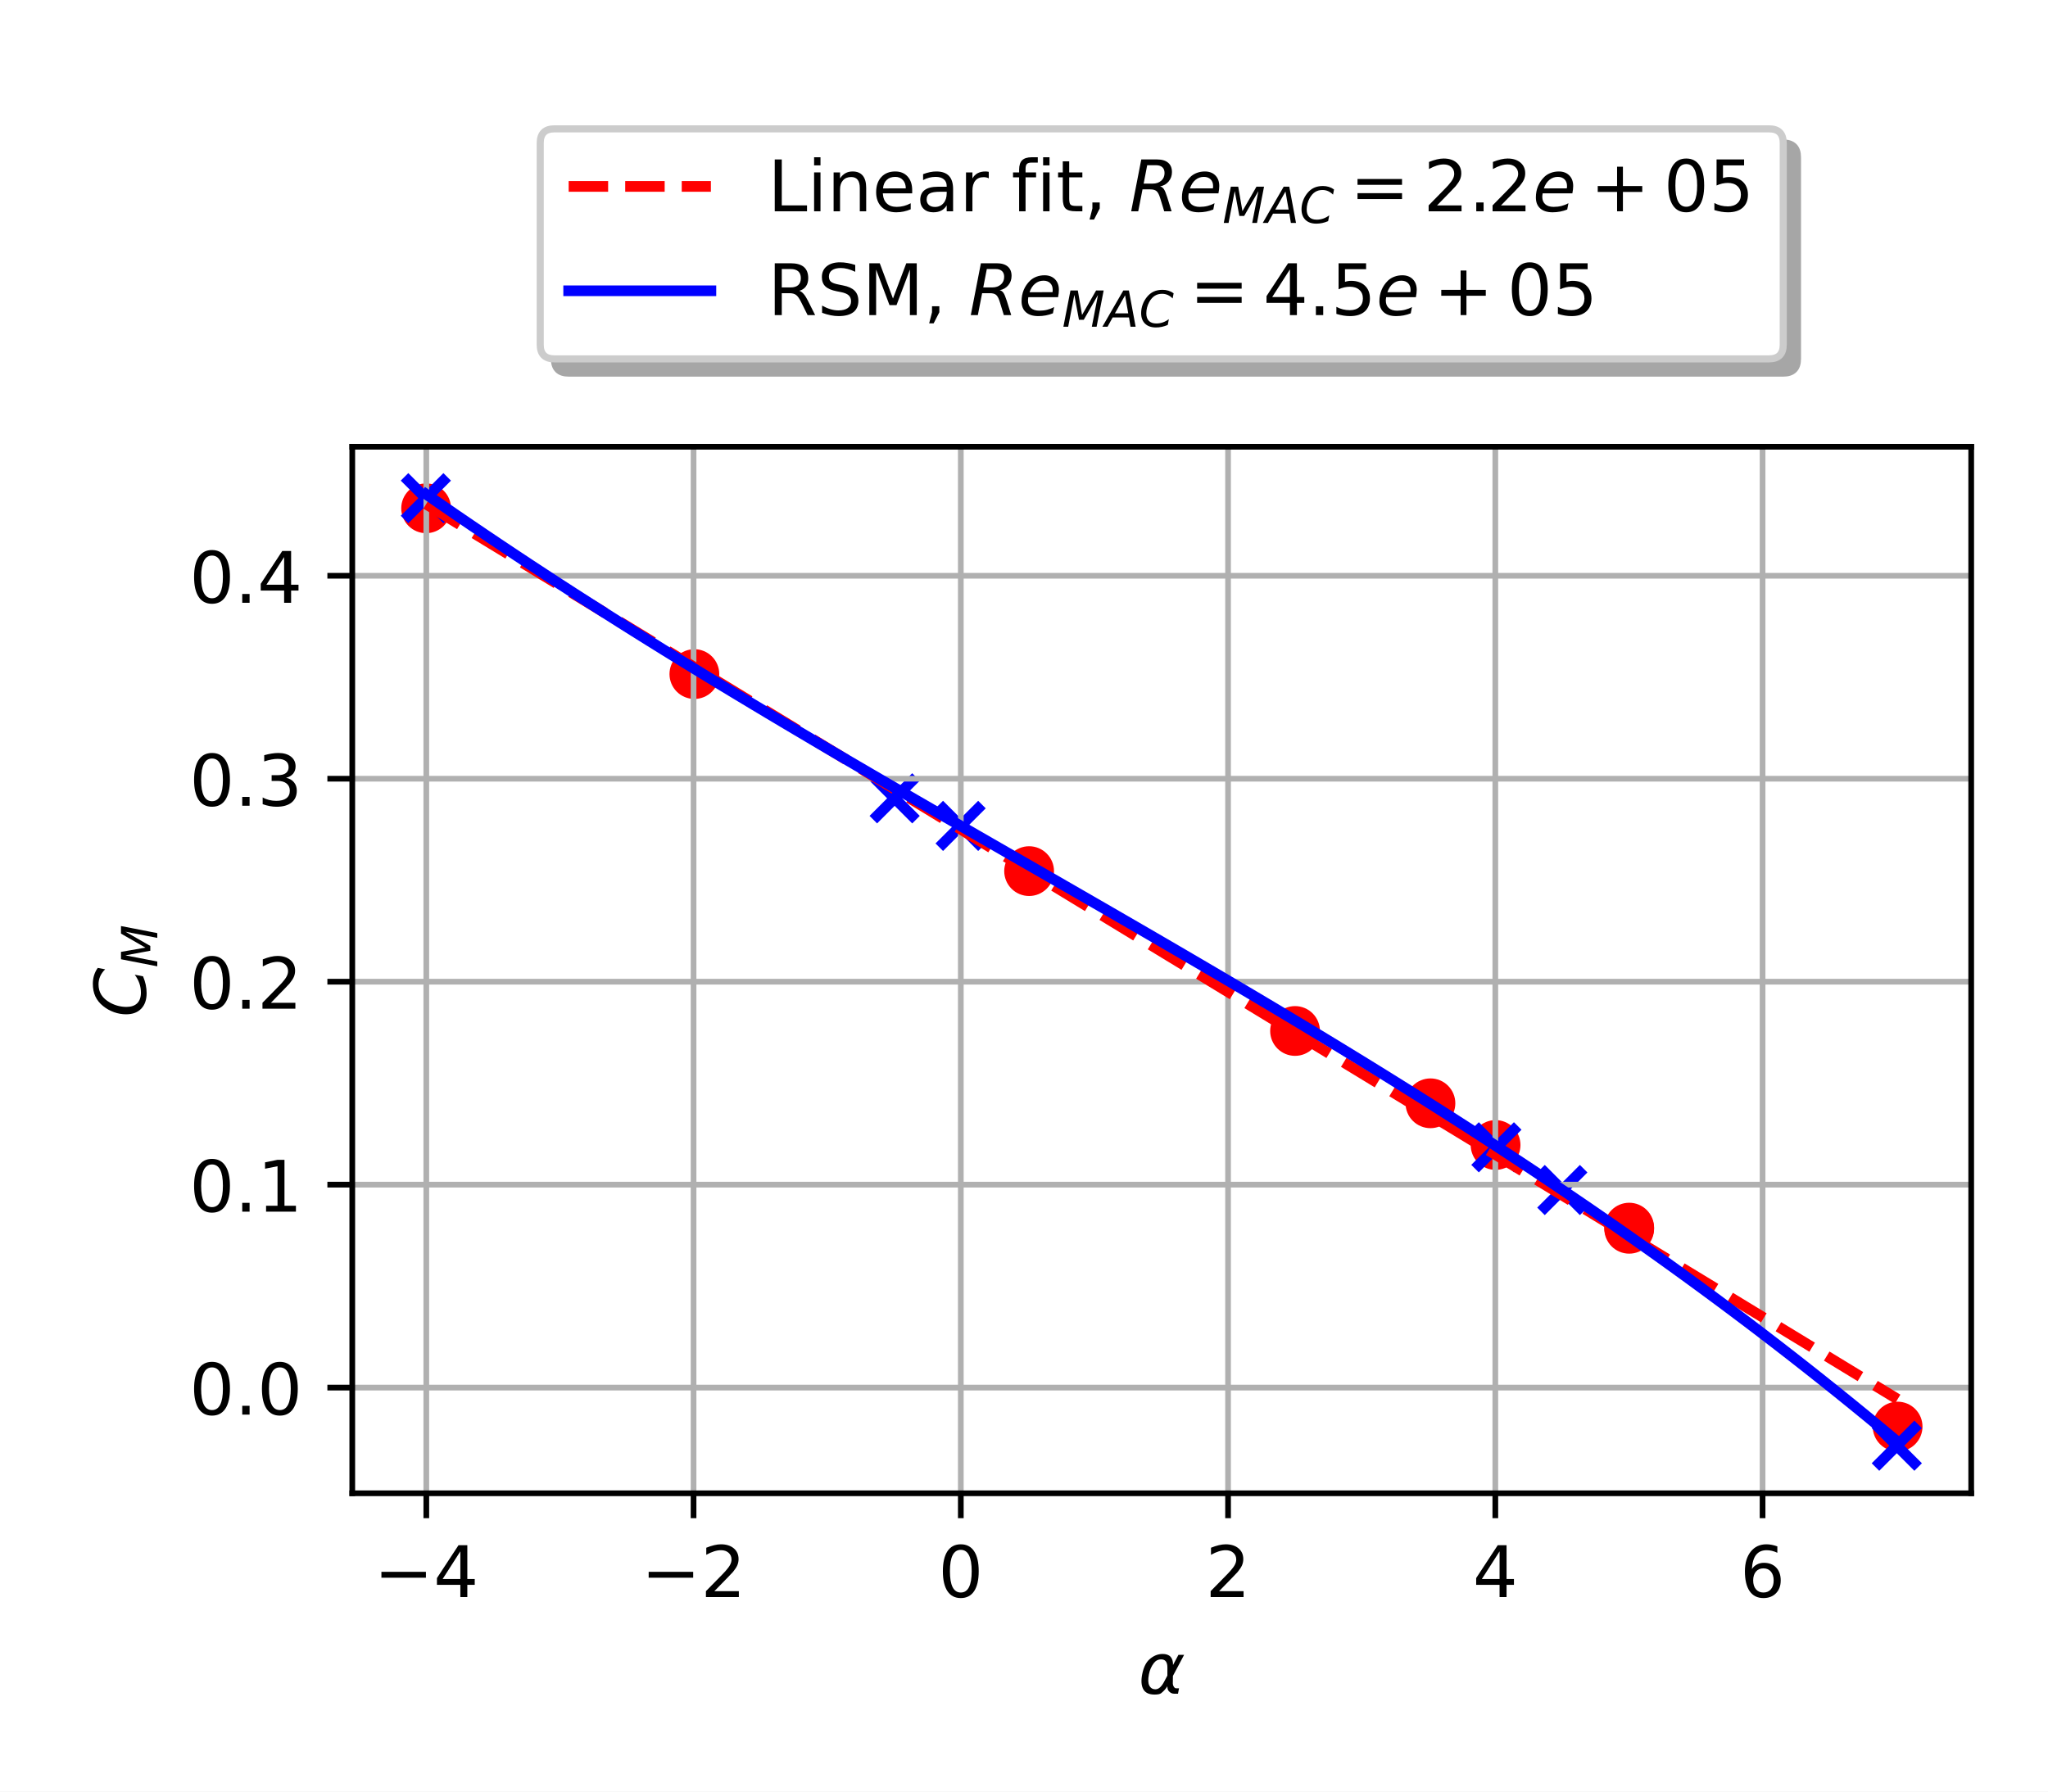
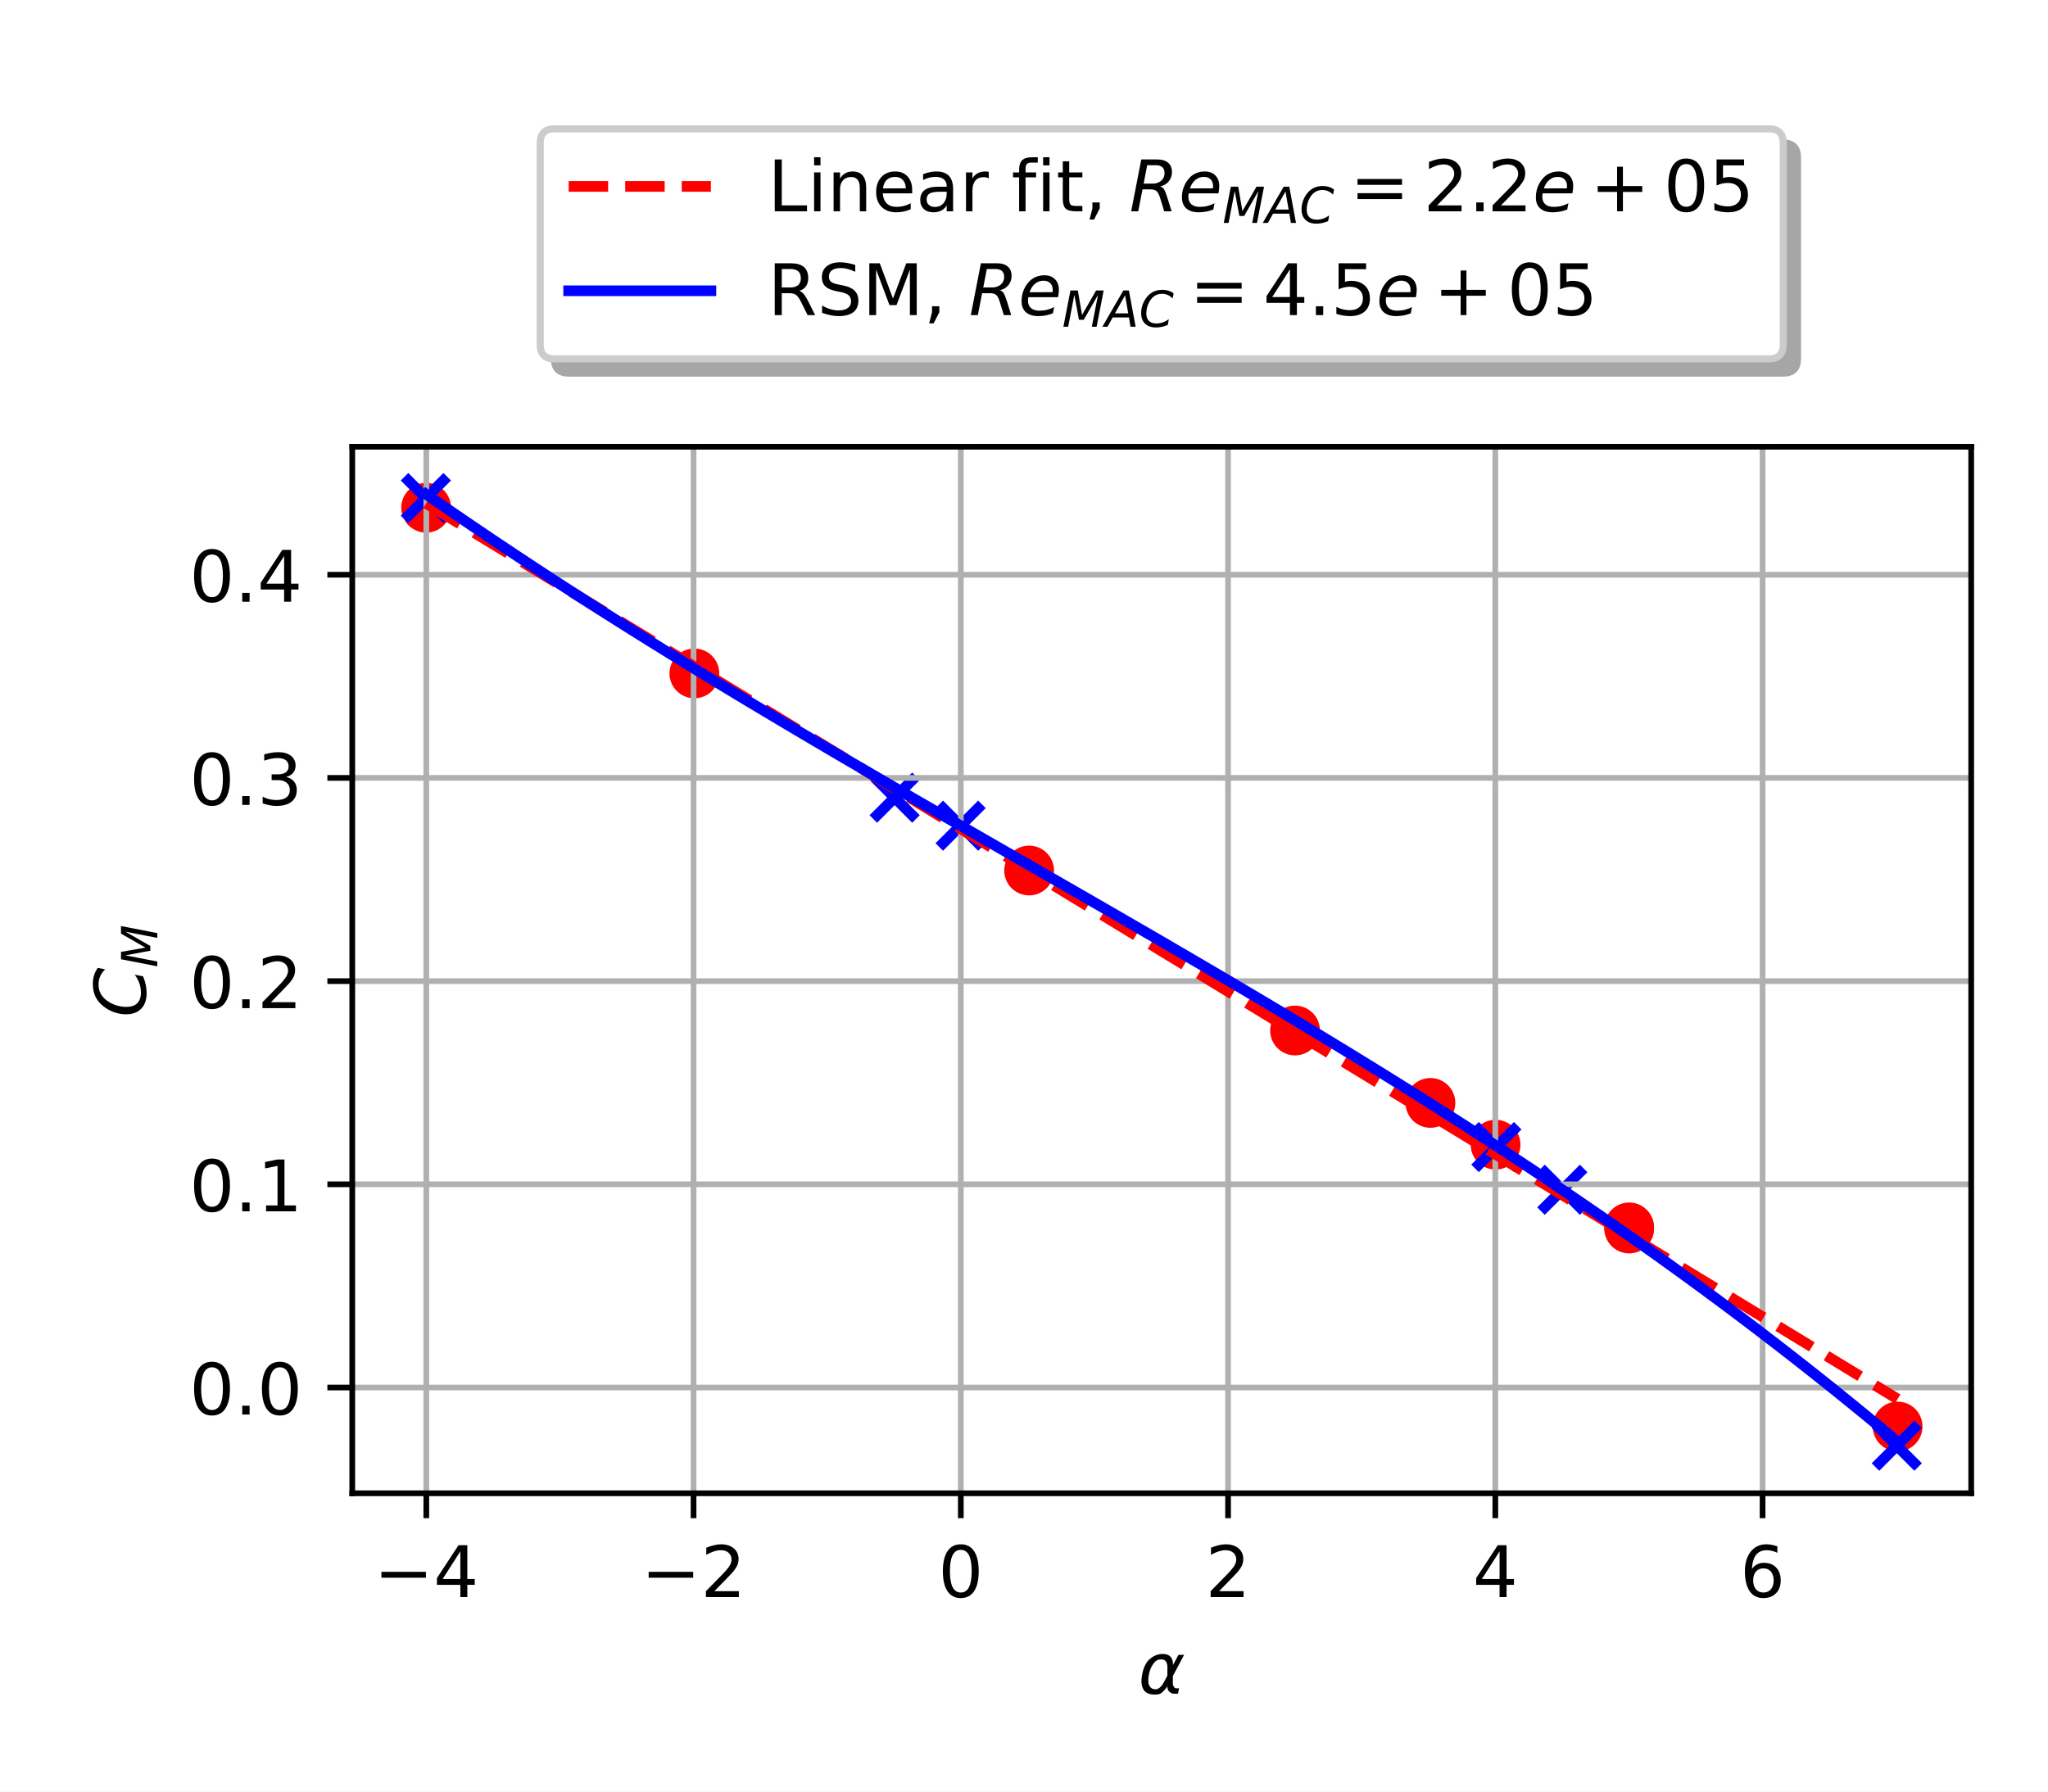
<svg xmlns="http://www.w3.org/2000/svg" xmlns:xlink="http://www.w3.org/1999/xlink" width="288pt" height="252pt" viewBox="0 0 288 252" version="1.1">
  <defs>
    <style type="text/css">*{stroke-linejoin: round; stroke-linecap: butt}</style>
  </defs>
  <g id="figure_1">
    <g id="patch_1">
      <path d="M 0 252  L 288 252  L 288 0  L 0 0  z " style="fill: #ffffff" />
    </g>
    <g id="axes_1">
      <g id="patch_2">
        <path d="M 49.538 210.04  L 277.2 210.04  L 277.2 62.838  L 49.538 62.838  z " style="fill: #ffffff" />
      </g>
      <g id="PathCollection_1">
        <defs>
-           <path id="m295768edda" d="M 0 3  C 0.796 3 1.559 2.684 2.121 2.121  C 2.684 1.559 3 0.796 3 0  C 3 -0.796 2.684 -1.559 2.121 -2.121  C 1.559 -2.684 0.796 -3 0 -3  C -0.796 -3 -1.559 -2.684 -2.121 -2.121  C -2.684 -1.559 -3 -0.796 -3 0  C -3 0.796 -2.684 1.559 -2.121 2.121  C -1.559 2.684 -0.796 3 0 3  z " style="stroke: #ff0000" />
+           <path id="mb49f72d69c" d="M 0 3  C 0.796 3 1.559 2.684 2.121 2.121  C 2.684 1.559 3 0.796 3 0  C 3 -0.796 2.684 -1.559 2.121 -2.121  C 1.559 -2.684 0.796 -3 0 -3  C -0.796 -3 -1.559 -2.684 -2.121 -2.121  C -2.684 -1.559 -3 -0.796 -3 0  C -3 0.796 -2.684 1.559 -2.121 2.121  C -1.559 2.684 -0.796 3 0 3  z " style="stroke: #ff0000" />
        </defs>
-         <g clip-path="url(#pb75f17c39f)">
-           <use xlink:href="#m295768edda" x="59.924" y="71.497" style="fill: #ff0000; stroke: #ff0000" />
-           <use xlink:href="#m295768edda" x="210.315" y="161.051" style="fill: #ff0000; stroke: #ff0000" />
-           <use xlink:href="#m295768edda" x="266.852" y="200.657" style="fill: #ff0000; stroke: #ff0000" />
-           <use xlink:href="#m295768edda" x="97.647" y="94.814" style="fill: #ff0000; stroke: #ff0000" />
-           <use xlink:href="#m295768edda" x="182.118" y="145.014" style="fill: #ff0000; stroke: #ff0000" />
-           <use xlink:href="#m295768edda" x="144.719" y="122.529" style="fill: #ff0000; stroke: #ff0000" />
-           <use xlink:href="#m295768edda" x="229.106" y="172.836" style="fill: #ff0000; stroke: #ff0000" />
-           <use xlink:href="#m295768edda" x="229.106" y="172.675" style="fill: #ff0000; stroke: #ff0000" />
-           <use xlink:href="#m295768edda" x="201.155" y="155.186" style="fill: #ff0000; stroke: #ff0000" />
+         <g clip-path="url(#pab47862c0a)">
+           <use xlink:href="#mb49f72d69c" x="59.924" y="71.418" style="fill: #ff0000; stroke: #ff0000" />
+           <use xlink:href="#mb49f72d69c" x="210.315" y="161.004" style="fill: #ff0000; stroke: #ff0000" />
+           <use xlink:href="#mb49f72d69c" x="266.852" y="200.649" style="fill: #ff0000; stroke: #ff0000" />
+           <use xlink:href="#mb49f72d69c" x="97.647" y="94.718" style="fill: #ff0000; stroke: #ff0000" />
+           <use xlink:href="#mb49f72d69c" x="182.118" y="144.948" style="fill: #ff0000; stroke: #ff0000" />
+           <use xlink:href="#mb49f72d69c" x="144.719" y="122.443" style="fill: #ff0000; stroke: #ff0000" />
+           <use xlink:href="#mb49f72d69c" x="229.106" y="172.801" style="fill: #ff0000; stroke: #ff0000" />
+           <use xlink:href="#mb49f72d69c" x="229.106" y="172.64" style="fill: #ff0000; stroke: #ff0000" />
+           <use xlink:href="#mb49f72d69c" x="201.155" y="155.131" style="fill: #ff0000; stroke: #ff0000" />
        </g>
      </g>
      <g id="PathCollection_2">
        <defs>
-           <path id="m16c9d9e2cb" d="M -3 3  L 3 -3  M -3 -3  L 3 3  " style="stroke: #0000ff; stroke-width: 1.5" />
+           <path id="m81553757bf" d="M -3 3  L 3 -3  M -3 -3  L 3 3  " style="stroke: #0000ff; stroke-width: 1.5" />
        </defs>
-         <g clip-path="url(#pb75f17c39f)">
-           <use xlink:href="#m16c9d9e2cb" x="266.739" y="203.349" style="fill: #0000ff; stroke: #0000ff; stroke-width: 1.5" />
-           <use xlink:href="#m16c9d9e2cb" x="135.086" y="116.167" style="fill: #0000ff; stroke: #0000ff; stroke-width: 1.5" />
-           <use xlink:href="#m16c9d9e2cb" x="210.428" y="161.376" style="fill: #0000ff; stroke: #0000ff; stroke-width: 1.5" />
-           <use xlink:href="#m16c9d9e2cb" x="125.811" y="112.291" style="fill: #0000ff; stroke: #0000ff; stroke-width: 1.5" />
-           <use xlink:href="#m16c9d9e2cb" x="219.701" y="167.386" style="fill: #0000ff; stroke: #0000ff; stroke-width: 1.5" />
-           <use xlink:href="#m16c9d9e2cb" x="59.886" y="70.074" style="fill: #0000ff; stroke: #0000ff; stroke-width: 1.5" />
+         <g clip-path="url(#pab47862c0a)">
+           <use xlink:href="#m81553757bf" x="266.739" y="203.349" style="fill: #0000ff; stroke: #0000ff; stroke-width: 1.5" />
+           <use xlink:href="#m81553757bf" x="135.086" y="116.137" style="fill: #0000ff; stroke: #0000ff; stroke-width: 1.5" />
+           <use xlink:href="#m81553757bf" x="210.428" y="161.341" style="fill: #0000ff; stroke: #0000ff; stroke-width: 1.5" />
+           <use xlink:href="#m81553757bf" x="125.811" y="112.197" style="fill: #0000ff; stroke: #0000ff; stroke-width: 1.5" />
+           <use xlink:href="#m81553757bf" x="219.701" y="167.352" style="fill: #0000ff; stroke: #0000ff; stroke-width: 1.5" />
+           <use xlink:href="#m81553757bf" x="59.886" y="70.06" style="fill: #0000ff; stroke: #0000ff; stroke-width: 1.5" />
        </g>
      </g>
      <g id="matplotlib.axis_1">
        <g id="xtick_1">
          <g id="line2d_1">
-             <path d="M 59.949 210.04  L 59.949 62.838  " clip-path="url(#pb75f17c39f)" style="fill: none; stroke: #b0b0b0; stroke-width: 0.8; stroke-linecap: square" />
+             <path d="M 59.949 210.04  L 59.949 62.838  " clip-path="url(#pab47862c0a)" style="fill: none; stroke: #b0b0b0; stroke-width: 0.8; stroke-linecap: square" />
          </g>
          <g id="line2d_2">
            <defs>
-               <path id="m51a1913f10" d="M 0 0  L 0 3.5  " style="stroke: #000000; stroke-width: 0.8" />
-             </defs>
-             <g>
-               <use xlink:href="#m51a1913f10" x="59.949" y="210.04" style="stroke: #000000; stroke-width: 0.8" />
+               <path id="m989e47836b" d="M 0 0  L 0 3.5  " style="stroke: #000000; stroke-width: 0.8" />
+             </defs>
+             <g>
+               <use xlink:href="#m989e47836b" x="59.949" y="210.04" style="stroke: #000000; stroke-width: 0.8" />
            </g>
          </g>
          <g id="text_1">
            <g transform="translate(52.57741 224.6384) scale(0.1 -0.1)">
              <defs>
                <path id="DejaVuSans-2212" d="M 678 2272  L 4684 2272  L 4684 1741  L 678 1741  L 678 2272  z " transform="scale(0.015625)" />
                <path id="DejaVuSans-34" d="M 2419 4116  L 825 1625  L 2419 1625  L 2419 4116  z M 2253 4666  L 3047 4666  L 3047 1625  L 3713 1625  L 3713 1100  L 3047 1100  L 3047 0  L 2419 0  L 2419 1100  L 313 1100  L 313 1709  L 2253 4666  z " transform="scale(0.015625)" />
              </defs>
              <use xlink:href="#DejaVuSans-2212" />
              <use xlink:href="#DejaVuSans-34" x="83.789" />
            </g>
          </g>
        </g>
        <g id="xtick_2">
          <g id="line2d_3">
-             <path d="M 97.531 210.04  L 97.531 62.838  " clip-path="url(#pb75f17c39f)" style="fill: none; stroke: #b0b0b0; stroke-width: 0.8; stroke-linecap: square" />
+             <path d="M 97.531 210.04  L 97.531 62.838  " clip-path="url(#pab47862c0a)" style="fill: none; stroke: #b0b0b0; stroke-width: 0.8; stroke-linecap: square" />
          </g>
          <g id="line2d_4">
            <g>
-               <use xlink:href="#m51a1913f10" x="97.531" y="210.04" style="stroke: #000000; stroke-width: 0.8" />
+               <use xlink:href="#m989e47836b" x="97.531" y="210.04" style="stroke: #000000; stroke-width: 0.8" />
            </g>
          </g>
          <g id="text_2">
            <g transform="translate(90.16002 224.6384) scale(0.1 -0.1)">
              <defs>
                <path id="DejaVuSans-32" d="M 1228 531  L 3431 531  L 3431 0  L 469 0  L 469 531  Q 828 903 1448 1529  Q 2069 2156 2228 2338  Q 2531 2678 2651 2914  Q 2772 3150 2772 3378  Q 2772 3750 2511 3984  Q 2250 4219 1831 4219  Q 1534 4219 1204 4116  Q 875 4013 500 3803  L 500 4441  Q 881 4594 1212 4672  Q 1544 4750 1819 4750  Q 2544 4750 2975 4387  Q 3406 4025 3406 3419  Q 3406 3131 3298 2873  Q 3191 2616 2906 2266  Q 2828 2175 2409 1742  Q 1991 1309 1228 531  z " transform="scale(0.015625)" />
              </defs>
              <use xlink:href="#DejaVuSans-2212" />
              <use xlink:href="#DejaVuSans-32" x="83.789" />
            </g>
          </g>
        </g>
        <g id="xtick_3">
          <g id="line2d_5">
-             <path d="M 135.114 210.04  L 135.114 62.838  " clip-path="url(#pb75f17c39f)" style="fill: none; stroke: #b0b0b0; stroke-width: 0.8; stroke-linecap: square" />
+             <path d="M 135.114 210.04  L 135.114 62.838  " clip-path="url(#pab47862c0a)" style="fill: none; stroke: #b0b0b0; stroke-width: 0.8; stroke-linecap: square" />
          </g>
          <g id="line2d_6">
            <g>
-               <use xlink:href="#m51a1913f10" x="135.114" y="210.04" style="stroke: #000000; stroke-width: 0.8" />
+               <use xlink:href="#m989e47836b" x="135.114" y="210.04" style="stroke: #000000; stroke-width: 0.8" />
            </g>
          </g>
          <g id="text_3">
            <g transform="translate(131.9325 224.6384) scale(0.1 -0.1)">
              <defs>
                <path id="DejaVuSans-30" d="M 2034 4250  Q 1547 4250 1301 3770  Q 1056 3291 1056 2328  Q 1056 1369 1301 889  Q 1547 409 2034 409  Q 2525 409 2770 889  Q 3016 1369 3016 2328  Q 3016 3291 2770 3770  Q 2525 4250 2034 4250  z M 2034 4750  Q 2819 4750 3233 4129  Q 3647 3509 3647 2328  Q 3647 1150 3233 529  Q 2819 -91 2034 -91  Q 1250 -91 836 529  Q 422 1150 422 2328  Q 422 3509 836 4129  Q 1250 4750 2034 4750  z " transform="scale(0.015625)" />
              </defs>
              <use xlink:href="#DejaVuSans-30" />
            </g>
          </g>
        </g>
        <g id="xtick_4">
          <g id="line2d_7">
-             <path d="M 172.696 210.04  L 172.696 62.838  " clip-path="url(#pb75f17c39f)" style="fill: none; stroke: #b0b0b0; stroke-width: 0.8; stroke-linecap: square" />
+             <path d="M 172.696 210.04  L 172.696 62.838  " clip-path="url(#pab47862c0a)" style="fill: none; stroke: #b0b0b0; stroke-width: 0.8; stroke-linecap: square" />
          </g>
          <g id="line2d_8">
            <g>
-               <use xlink:href="#m51a1913f10" x="172.696" y="210.04" style="stroke: #000000; stroke-width: 0.8" />
+               <use xlink:href="#m989e47836b" x="172.696" y="210.04" style="stroke: #000000; stroke-width: 0.8" />
            </g>
          </g>
          <g id="text_4">
            <g transform="translate(169.5151 224.6384) scale(0.1 -0.1)">
              <use xlink:href="#DejaVuSans-32" />
            </g>
          </g>
        </g>
        <g id="xtick_5">
          <g id="line2d_9">
-             <path d="M 210.279 210.04  L 210.279 62.838  " clip-path="url(#pb75f17c39f)" style="fill: none; stroke: #b0b0b0; stroke-width: 0.8; stroke-linecap: square" />
+             <path d="M 210.279 210.04  L 210.279 62.838  " clip-path="url(#pab47862c0a)" style="fill: none; stroke: #b0b0b0; stroke-width: 0.8; stroke-linecap: square" />
          </g>
          <g id="line2d_10">
            <g>
-               <use xlink:href="#m51a1913f10" x="210.279" y="210.04" style="stroke: #000000; stroke-width: 0.8" />
+               <use xlink:href="#m989e47836b" x="210.279" y="210.04" style="stroke: #000000; stroke-width: 0.8" />
            </g>
          </g>
          <g id="text_5">
            <g transform="translate(207.0977 224.6384) scale(0.1 -0.1)">
              <use xlink:href="#DejaVuSans-34" />
            </g>
          </g>
        </g>
        <g id="xtick_6">
          <g id="line2d_11">
-             <path d="M 247.862 210.04  L 247.862 62.838  " clip-path="url(#pb75f17c39f)" style="fill: none; stroke: #b0b0b0; stroke-width: 0.8; stroke-linecap: square" />
+             <path d="M 247.862 210.04  L 247.862 62.838  " clip-path="url(#pab47862c0a)" style="fill: none; stroke: #b0b0b0; stroke-width: 0.8; stroke-linecap: square" />
          </g>
          <g id="line2d_12">
            <g>
-               <use xlink:href="#m51a1913f10" x="247.862" y="210.04" style="stroke: #000000; stroke-width: 0.8" />
+               <use xlink:href="#m989e47836b" x="247.862" y="210.04" style="stroke: #000000; stroke-width: 0.8" />
            </g>
          </g>
          <g id="text_6">
            <g transform="translate(244.6803 224.6384) scale(0.1 -0.1)">
              <defs>
                <path id="DejaVuSans-36" d="M 2113 2584  Q 1688 2584 1439 2293  Q 1191 2003 1191 1497  Q 1191 994 1439 701  Q 1688 409 2113 409  Q 2538 409 2786 701  Q 3034 994 3034 1497  Q 3034 2003 2786 2293  Q 2538 2584 2113 2584  z M 3366 4563  L 3366 3988  Q 3128 4100 2886 4159  Q 2644 4219 2406 4219  Q 1781 4219 1451 3797  Q 1122 3375 1075 2522  Q 1259 2794 1537 2939  Q 1816 3084 2150 3084  Q 2853 3084 3261 2657  Q 3669 2231 3669 1497  Q 3669 778 3244 343  Q 2819 -91 2113 -91  Q 1303 -91 875 529  Q 447 1150 447 2328  Q 447 3434 972 4092  Q 1497 4750 2381 4750  Q 2619 4750 2861 4703  Q 3103 4656 3366 4563  z " transform="scale(0.015625)" />
              </defs>
              <use xlink:href="#DejaVuSans-36" />
            </g>
          </g>
        </g>
        <g id="text_7">
          <g transform="translate(160.069 238.3166) scale(0.1 -0.1)">
            <defs>
              <path id="DejaVuSans-Oblique-3b1" d="M 2619 1628  L 2622 2350  Q 2625 3088 2069 3091  Q 1653 3094 1394 2747  Q 1069 2319 959 1747  Q 825 1059 994 731  Q 1169 397 1547 397  Q 1966 397 2319 1063  L 2619 1628  z M 2166 3578  Q 3141 3594 3128 2584  Q 3128 2584 3616 3500  L 4128 3500  L 3119 1603  L 3109 919  Q 3109 766 3194 638  Q 3291 488 3391 488  L 3669 488  L 3575 0  L 3228 0  Q 2934 0 2722 263  Q 2622 394 2619 669  Q 2416 334 2066 50  Q 1900 -81 1453 -78  Q 722 -72 456 397  Q 184 884 353 1747  Q 534 2675 1009 3097  Q 1544 3569 2166 3578  z " transform="scale(0.015625)" />
            </defs>
            <use xlink:href="#DejaVuSans-Oblique-3b1" transform="translate(0 0.84375)" />
          </g>
        </g>
      </g>
      <g id="matplotlib.axis_2">
        <g id="ytick_1">
          <g id="line2d_13">
-             <path d="M 49.538 195.176  L 277.2 195.176  " clip-path="url(#pb75f17c39f)" style="fill: none; stroke: #b0b0b0; stroke-width: 0.8; stroke-linecap: square" />
+             <path d="M 49.538 195.163  L 277.2 195.163  " clip-path="url(#pab47862c0a)" style="fill: none; stroke: #b0b0b0; stroke-width: 0.8; stroke-linecap: square" />
          </g>
          <g id="line2d_14">
            <defs>
-               <path id="m021bf5b63d" d="M 0 0  L -3.5 0  " style="stroke: #000000; stroke-width: 0.8" />
-             </defs>
-             <g>
-               <use xlink:href="#m021bf5b63d" x="49.538" y="195.176" style="stroke: #000000; stroke-width: 0.8" />
+               <path id="mbe72a34223" d="M 0 0  L -3.5 0  " style="stroke: #000000; stroke-width: 0.8" />
+             </defs>
+             <g>
+               <use xlink:href="#mbe72a34223" x="49.538" y="195.163" style="stroke: #000000; stroke-width: 0.8" />
            </g>
          </g>
          <g id="text_8">
-             <g transform="translate(26.63488 198.9751) scale(0.1 -0.1)">
+             <g transform="translate(26.63488 198.9624) scale(0.1 -0.1)">
              <defs>
                <path id="DejaVuSans-2e" d="M 684 794  L 1344 794  L 1344 0  L 684 0  L 684 794  z " transform="scale(0.015625)" />
              </defs>
              <use xlink:href="#DejaVuSans-30" />
              <use xlink:href="#DejaVuSans-2e" x="63.623" />
              <use xlink:href="#DejaVuSans-30" x="95.41" />
            </g>
          </g>
        </g>
        <g id="ytick_2">
          <g id="line2d_15">
-             <path d="M 49.538 166.629  L 277.2 166.629  " clip-path="url(#pb75f17c39f)" style="fill: none; stroke: #b0b0b0; stroke-width: 0.8; stroke-linecap: square" />
+             <path d="M 49.538 166.582  L 277.2 166.582  " clip-path="url(#pab47862c0a)" style="fill: none; stroke: #b0b0b0; stroke-width: 0.8; stroke-linecap: square" />
          </g>
          <g id="line2d_16">
            <g>
-               <use xlink:href="#m021bf5b63d" x="49.538" y="166.629" style="stroke: #000000; stroke-width: 0.8" />
+               <use xlink:href="#mbe72a34223" x="49.538" y="166.582" style="stroke: #000000; stroke-width: 0.8" />
            </g>
          </g>
          <g id="text_9">
-             <g transform="translate(26.63488 170.428) scale(0.1 -0.1)">
+             <g transform="translate(26.63488 170.3811) scale(0.1 -0.1)">
              <defs>
                <path id="DejaVuSans-31" d="M 794 531  L 1825 531  L 1825 4091  L 703 3866  L 703 4441  L 1819 4666  L 2450 4666  L 2450 531  L 3481 531  L 3481 0  L 794 0  L 794 531  z " transform="scale(0.015625)" />
              </defs>
              <use xlink:href="#DejaVuSans-30" />
              <use xlink:href="#DejaVuSans-2e" x="63.623" />
              <use xlink:href="#DejaVuSans-31" x="95.41" />
            </g>
          </g>
        </g>
        <g id="ytick_3">
          <g id="line2d_17">
-             <path d="M 49.538 138.082  L 277.2 138.082  " clip-path="url(#pb75f17c39f)" style="fill: none; stroke: #b0b0b0; stroke-width: 0.8; stroke-linecap: square" />
+             <path d="M 49.538 138.001  L 277.2 138.001  " clip-path="url(#pab47862c0a)" style="fill: none; stroke: #b0b0b0; stroke-width: 0.8; stroke-linecap: square" />
          </g>
          <g id="line2d_18">
            <g>
-               <use xlink:href="#m021bf5b63d" x="49.538" y="138.082" style="stroke: #000000; stroke-width: 0.8" />
+               <use xlink:href="#mbe72a34223" x="49.538" y="138.001" style="stroke: #000000; stroke-width: 0.8" />
            </g>
          </g>
          <g id="text_10">
-             <g transform="translate(26.63488 141.8808) scale(0.1 -0.1)">
+             <g transform="translate(26.63488 141.7998) scale(0.1 -0.1)">
              <use xlink:href="#DejaVuSans-30" />
              <use xlink:href="#DejaVuSans-2e" x="63.623" />
              <use xlink:href="#DejaVuSans-32" x="95.41" />
            </g>
          </g>
        </g>
        <g id="ytick_4">
          <g id="line2d_19">
-             <path d="M 49.538 109.534  L 277.2 109.534  " clip-path="url(#pb75f17c39f)" style="fill: none; stroke: #b0b0b0; stroke-width: 0.8; stroke-linecap: square" />
+             <path d="M 49.538 109.419  L 277.2 109.419  " clip-path="url(#pab47862c0a)" style="fill: none; stroke: #b0b0b0; stroke-width: 0.8; stroke-linecap: square" />
          </g>
          <g id="line2d_20">
            <g>
-               <use xlink:href="#m021bf5b63d" x="49.538" y="109.534" style="stroke: #000000; stroke-width: 0.8" />
+               <use xlink:href="#mbe72a34223" x="49.538" y="109.419" style="stroke: #000000; stroke-width: 0.8" />
            </g>
          </g>
          <g id="text_11">
-             <g transform="translate(26.63488 113.3336) scale(0.1 -0.1)">
+             <g transform="translate(26.63488 113.2185) scale(0.1 -0.1)">
              <defs>
                <path id="DejaVuSans-33" d="M 2597 2516  Q 3050 2419 3304 2112  Q 3559 1806 3559 1356  Q 3559 666 3084 287  Q 2609 -91 1734 -91  Q 1441 -91 1130 -33  Q 819 25 488 141  L 488 750  Q 750 597 1062 519  Q 1375 441 1716 441  Q 2309 441 2620 675  Q 2931 909 2931 1356  Q 2931 1769 2642 2001  Q 2353 2234 1838 2234  L 1294 2234  L 1294 2753  L 1863 2753  Q 2328 2753 2575 2939  Q 2822 3125 2822 3475  Q 2822 3834 2567 4026  Q 2313 4219 1838 4219  Q 1578 4219 1281 4162  Q 984 4106 628 3988  L 628 4550  Q 988 4650 1302 4700  Q 1616 4750 1894 4750  Q 2613 4750 3031 4423  Q 3450 4097 3450 3541  Q 3450 3153 3228 2886  Q 3006 2619 2597 2516  z " transform="scale(0.015625)" />
              </defs>
              <use xlink:href="#DejaVuSans-30" />
              <use xlink:href="#DejaVuSans-2e" x="63.623" />
              <use xlink:href="#DejaVuSans-33" x="95.41" />
            </g>
          </g>
        </g>
        <g id="ytick_5">
          <g id="line2d_21">
-             <path d="M 49.538 80.987  L 277.2 80.987  " clip-path="url(#pb75f17c39f)" style="fill: none; stroke: #b0b0b0; stroke-width: 0.8; stroke-linecap: square" />
+             <path d="M 49.538 80.838  L 277.2 80.838  " clip-path="url(#pab47862c0a)" style="fill: none; stroke: #b0b0b0; stroke-width: 0.8; stroke-linecap: square" />
          </g>
          <g id="line2d_22">
            <g>
-               <use xlink:href="#m021bf5b63d" x="49.538" y="80.987" style="stroke: #000000; stroke-width: 0.8" />
+               <use xlink:href="#mbe72a34223" x="49.538" y="80.838" style="stroke: #000000; stroke-width: 0.8" />
            </g>
          </g>
          <g id="text_12">
-             <g transform="translate(26.63488 84.78646) scale(0.1 -0.1)">
+             <g transform="translate(26.63488 84.63715) scale(0.1 -0.1)">
              <use xlink:href="#DejaVuSans-30" />
              <use xlink:href="#DejaVuSans-2e" x="63.623" />
              <use xlink:href="#DejaVuSans-34" x="95.41" />
            </g>
          </g>
        </g>
        <g id="text_13">
          <g transform="translate(20.55519 143.089) rotate(-90) scale(0.1 -0.1)">
            <defs>
              <path id="DejaVuSans-Oblique-43" d="M 4447 4306  L 4319 3641  Q 4019 3944 3683 4091  Q 3347 4238 2956 4238  Q 2422 4238 2017 3981  Q 1613 3725 1319 3200  Q 1131 2863 1032 2486  Q 934 2109 934 1728  Q 934 1091 1264 756  Q 1594 422 2222 422  Q 2656 422 3056 561  Q 3456 700 3834 978  L 3688 231  Q 3316 72 2936 -9  Q 2556 -91 2175 -91  Q 1278 -91 773 396  Q 269 884 269 1753  Q 269 2309 461 2846  Q 653 3384 1013 3828  Q 1394 4300 1883 4525  Q 2372 4750 3022 4750  Q 3422 4750 3780 4639  Q 4138 4528 4447 4306  z " transform="scale(0.015625)" />
              <path id="DejaVuSans-Oblique-4d" d="M 1081 4666  L 2028 4666  L 2572 1522  L 4378 4666  L 5350 4666  L 4441 0  L 3828 0  L 4622 4091  L 2791 897  L 2175 897  L 1581 4103  L 788 0  L 172 0  L 1081 4666  z " transform="scale(0.015625)" />
            </defs>
            <use xlink:href="#DejaVuSans-Oblique-43" transform="translate(0 0.78125)" />
            <use xlink:href="#DejaVuSans-Oblique-4d" transform="translate(69.82422 -15.625) scale(0.7)" />
          </g>
        </g>
      </g>
      <g id="line2d_23">
-         <path d="M 59.924 70.907  L 62.014 72.178  L 64.104 73.45  L 66.194 74.722  L 68.285 75.994  L 70.375 77.265  L 72.465 78.537  L 74.555 79.809  L 76.645 81.081  L 78.736 82.352  L 80.826 83.624  L 82.916 84.896  L 85.006 86.167  L 87.096 87.439  L 89.186 88.711  L 91.277 89.983  L 93.367 91.254  L 95.457 92.526  L 97.547 93.798  L 99.637 95.07  L 101.728 96.341  L 103.818 97.613  L 105.908 98.885  L 107.998 100.157  L 110.088 101.428  L 112.178 102.7  L 114.269 103.972  L 116.359 105.244  L 118.449 106.515  L 120.539 107.787  L 122.629 109.059  L 124.719 110.331  L 126.81 111.602  L 128.9 112.874  L 130.99 114.146  L 133.08 115.418  L 135.17 116.689  L 137.261 117.961  L 139.351 119.233  L 141.441 120.504  L 143.531 121.776  L 145.621 123.048  L 147.711 124.32  L 149.802 125.591  L 151.892 126.863  L 153.982 128.135  L 156.072 129.407  L 158.162 130.678  L 160.253 131.95  L 162.343 133.222  L 164.433 134.494  L 166.523 135.765  L 168.613 137.037  L 170.703 138.309  L 172.794 139.581  L 174.884 140.852  L 176.974 142.124  L 179.064 143.396  L 181.154 144.668  L 183.245 145.939  L 185.335 147.211  L 187.425 148.483  L 189.515 149.754  L 191.605 151.026  L 193.695 152.298  L 195.786 153.57  L 197.876 154.841  L 199.966 156.113  L 202.056 157.385  L 204.146 158.657  L 206.237 159.928  L 208.327 161.2  L 210.417 162.472  L 212.507 163.744  L 214.597 165.015  L 216.687 166.287  L 218.778 167.559  L 220.868 168.831  L 222.958 170.102  L 225.048 171.374  L 227.138 172.646  L 229.228 173.918  L 231.319 175.189  L 233.409 176.461  L 235.499 177.733  L 237.589 179.005  L 239.679 180.276  L 241.77 181.548  L 243.86 182.82  L 245.95 184.091  L 248.04 185.363  L 250.13 186.635  L 252.22 187.907  L 254.311 189.178  L 256.401 190.45  L 258.491 191.722  L 260.581 192.994  L 262.671 194.265  L 264.762 195.537  L 266.852 196.809  " clip-path="url(#pb75f17c39f)" style="fill: none; stroke-dasharray: 5.55,2.4; stroke-dashoffset: 0; stroke: #ff0000; stroke-width: 1.5" />
+         <path d="M 59.924 70.804  L 62.014 72.077  L 64.104 73.349  L 66.194 74.622  L 68.285 75.894  L 70.375 77.167  L 72.465 78.439  L 74.555 79.712  L 76.645 80.985  L 78.736 82.257  L 80.826 83.53  L 82.916 84.802  L 85.006 86.075  L 87.096 87.347  L 89.186 88.62  L 91.277 89.892  L 93.367 91.165  L 95.457 92.437  L 97.547 93.71  L 99.637 94.982  L 101.728 96.255  L 103.818 97.528  L 105.908 98.8  L 107.998 100.073  L 110.088 101.345  L 112.178 102.618  L 114.269 103.89  L 116.359 105.163  L 118.449 106.435  L 120.539 107.708  L 122.629 108.98  L 124.719 110.253  L 126.81 111.526  L 128.9 112.798  L 130.99 114.071  L 133.08 115.343  L 135.17 116.616  L 137.261 117.888  L 139.351 119.161  L 141.441 120.433  L 143.531 121.706  L 145.621 122.978  L 147.711 124.251  L 149.802 125.524  L 151.892 126.796  L 153.982 128.069  L 156.072 129.341  L 158.162 130.614  L 160.253 131.886  L 162.343 133.159  L 164.433 134.431  L 166.523 135.704  L 168.613 136.976  L 170.703 138.249  L 172.794 139.522  L 174.884 140.794  L 176.974 142.067  L 179.064 143.339  L 181.154 144.612  L 183.245 145.884  L 185.335 147.157  L 187.425 148.429  L 189.515 149.702  L 191.605 150.974  L 193.695 152.247  L 195.786 153.52  L 197.876 154.792  L 199.966 156.065  L 202.056 157.337  L 204.146 158.61  L 206.237 159.882  L 208.327 161.155  L 210.417 162.427  L 212.507 163.7  L 214.597 164.972  L 216.687 166.245  L 218.778 167.518  L 220.868 168.79  L 222.958 170.063  L 225.048 171.335  L 227.138 172.608  L 229.228 173.88  L 231.319 175.153  L 233.409 176.425  L 235.499 177.698  L 237.589 178.97  L 239.679 180.243  L 241.77 181.515  L 243.86 182.788  L 245.95 184.061  L 248.04 185.333  L 250.13 186.606  L 252.22 187.878  L 254.311 189.151  L 256.401 190.423  L 258.491 191.696  L 260.581 192.968  L 262.671 194.241  L 264.762 195.513  L 266.852 196.786  " clip-path="url(#pab47862c0a)" style="fill: none; stroke-dasharray: 5.55,2.4; stroke-dashoffset: 0; stroke: #ff0000; stroke-width: 1.5" />
      </g>
      <g id="line2d_24">
-         <path d="M 59.949 69.529  L 62.036 70.98  L 64.124 72.418  L 66.212 73.844  L 68.3 75.258  L 70.388 76.661  L 72.476 78.053  L 74.564 79.434  L 76.652 80.804  L 78.74 82.164  L 80.828 83.514  L 82.916 84.855  L 85.004 86.186  L 87.092 87.508  L 89.179 88.822  L 91.267 90.127  L 93.355 91.425  L 95.443 92.714  L 97.531 93.997  L 99.619 95.272  L 101.707 96.54  L 103.795 97.803  L 105.883 99.059  L 107.971 100.309  L 110.059 101.554  L 112.147 102.793  L 114.234 104.028  L 116.322 105.259  L 118.41 106.485  L 120.498 107.707  L 122.586 108.926  L 124.674 110.142  L 126.762 111.354  L 128.85 112.564  L 130.938 113.772  L 133.026 114.978  L 135.114 116.182  L 137.202 117.385  L 139.29 118.587  L 141.377 119.788  L 143.465 120.989  L 145.553 122.19  L 147.641 123.391  L 149.729 124.592  L 151.817 125.795  L 153.905 126.999  L 155.993 128.204  L 158.081 129.411  L 160.169 130.62  L 162.257 131.832  L 164.345 133.047  L 166.433 134.265  L 168.52 135.486  L 170.608 136.711  L 172.696 137.94  L 174.784 139.174  L 176.872 140.412  L 178.96 141.655  L 181.048 142.904  L 183.136 144.158  L 185.224 145.418  L 187.312 146.685  L 189.4 147.958  L 191.488 149.238  L 193.576 150.526  L 195.663 151.821  L 197.751 153.124  L 199.839 154.435  L 201.927 155.755  L 204.015 157.083  L 206.103 158.421  L 208.191 159.768  L 210.279 161.125  L 212.367 162.493  L 214.455 163.87  L 216.543 165.259  L 218.631 166.658  L 220.719 168.069  L 222.806 169.491  L 224.894 170.926  L 226.982 172.373  L 229.07 173.833  L 231.158 175.305  L 233.246 176.791  L 235.334 178.291  L 237.422 179.804  L 239.51 181.332  L 241.598 182.875  L 243.686 184.432  L 245.774 186.004  L 247.862 187.592  L 249.949 189.196  L 252.037 190.816  L 254.125 192.453  L 256.213 194.106  L 258.301 195.777  L 260.389 197.465  L 262.477 199.17  L 264.565 200.894  L 266.653 202.636  " clip-path="url(#pb75f17c39f)" style="fill: none; stroke: #0000ff; stroke-width: 1.5; stroke-linecap: square" />
+         <path d="M 59.949 69.529  L 62.036 70.979  L 64.124 72.416  L 66.212 73.841  L 68.3 75.255  L 70.388 76.657  L 72.476 78.047  L 74.564 79.427  L 76.652 80.797  L 78.74 82.156  L 80.828 83.505  L 82.916 84.845  L 85.004 86.175  L 87.092 87.496  L 89.179 88.809  L 91.267 90.114  L 93.355 91.41  L 95.443 92.699  L 97.531 93.981  L 99.619 95.255  L 101.707 96.523  L 103.795 97.784  L 105.883 99.04  L 107.971 100.289  L 110.059 101.533  L 112.147 102.772  L 114.234 104.007  L 116.322 105.236  L 118.41 106.462  L 120.498 107.684  L 122.586 108.902  L 124.674 110.117  L 126.762 111.329  L 128.85 112.538  L 130.938 113.746  L 133.026 114.951  L 135.114 116.155  L 137.202 117.357  L 139.29 118.558  L 141.377 119.759  L 143.465 120.959  L 145.553 122.16  L 147.641 123.36  L 149.729 124.562  L 151.817 125.764  L 153.905 126.967  L 155.993 128.172  L 158.081 129.379  L 160.169 130.588  L 162.257 131.8  L 164.345 133.014  L 166.433 134.232  L 168.52 135.453  L 170.608 136.678  L 172.696 137.907  L 174.784 139.14  L 176.872 140.379  L 178.96 141.622  L 181.048 142.87  L 183.136 144.125  L 185.224 145.385  L 187.312 146.652  L 189.4 147.925  L 191.488 149.205  L 193.576 150.493  L 195.663 151.788  L 197.751 153.091  L 199.839 154.403  L 201.927 155.723  L 204.015 157.052  L 206.103 158.39  L 208.191 159.737  L 210.279 161.095  L 212.367 162.462  L 214.455 163.84  L 216.543 165.229  L 218.631 166.629  L 220.719 168.041  L 222.806 169.464  L 224.894 170.899  L 226.982 172.347  L 229.07 173.807  L 231.158 175.281  L 233.246 176.767  L 235.334 178.268  L 237.422 179.782  L 239.51 181.311  L 241.598 182.854  L 243.686 184.412  L 245.774 185.986  L 247.862 187.575  L 249.949 189.18  L 252.037 190.801  L 254.125 192.439  L 256.213 194.093  L 258.301 195.765  L 260.389 197.454  L 262.477 199.161  L 264.565 200.886  L 266.653 202.63  " clip-path="url(#pab47862c0a)" style="fill: none; stroke: #0000ff; stroke-width: 1.5; stroke-linecap: square" />
      </g>
      <g id="patch_3">
        <path d="M 49.538 210.04  L 49.538 62.838  " style="fill: none; stroke: #000000; stroke-width: 0.8; stroke-linejoin: miter; stroke-linecap: square" />
      </g>
      <g id="patch_4">
        <path d="M 277.2 210.04  L 277.2 62.838  " style="fill: none; stroke: #000000; stroke-width: 0.8; stroke-linejoin: miter; stroke-linecap: square" />
      </g>
      <g id="patch_5">
        <path d="M 49.538 210.04  L 277.2 210.04  " style="fill: none; stroke: #000000; stroke-width: 0.8; stroke-linejoin: miter; stroke-linecap: square" />
      </g>
      <g id="patch_6">
        <path d="M 49.538 62.838  L 277.2 62.838  " style="fill: none; stroke: #000000; stroke-width: 0.8; stroke-linejoin: miter; stroke-linecap: square" />
      </g>
      <g id="legend_1">
        <g id="patch_7">
          <path d="M 79.969 52.478  L 250.769 52.478  Q 252.769 52.478 252.769 50.478  L 252.769 22.122  Q 252.769 20.122 250.769 20.122  L 79.969 20.122  Q 77.969 20.122 77.969 22.122  L 77.969 50.478  Q 77.969 52.478 79.969 52.478  z " style="fill: #4d4d4d; opacity: 0.5; stroke: #4d4d4d; stroke-linejoin: miter" />
        </g>
        <g id="patch_8">
          <path d="M 77.969 50.478  L 248.769 50.478  Q 250.769 50.478 250.769 48.478  L 250.769 20.122  Q 250.769 18.122 248.769 18.122  L 77.969 18.122  Q 75.969 18.122 75.969 20.122  L 75.969 48.478  Q 75.969 50.478 77.969 50.478  z " style="fill: #ffffff; stroke: #cccccc; stroke-linejoin: miter" />
        </g>
        <g id="line2d_25">
          <path d="M 79.969 26.22  L 89.969 26.22  L 99.969 26.22  " style="fill: none; stroke-dasharray: 5.55,2.4; stroke-dashoffset: 0; stroke: #ff0000; stroke-width: 1.5" />
        </g>
        <g id="text_14">
          <g transform="translate(107.969 29.72009) scale(0.1 -0.1)">
            <defs>
              <path id="DejaVuSans-4c" d="M 628 4666  L 1259 4666  L 1259 531  L 3531 531  L 3531 0  L 628 0  L 628 4666  z " transform="scale(0.015625)" />
              <path id="DejaVuSans-69" d="M 603 3500  L 1178 3500  L 1178 0  L 603 0  L 603 3500  z M 603 4863  L 1178 4863  L 1178 4134  L 603 4134  L 603 4863  z " transform="scale(0.015625)" />
              <path id="DejaVuSans-6e" d="M 3513 2113  L 3513 0  L 2938 0  L 2938 2094  Q 2938 2591 2744 2837  Q 2550 3084 2163 3084  Q 1697 3084 1428 2787  Q 1159 2491 1159 1978  L 1159 0  L 581 0  L 581 3500  L 1159 3500  L 1159 2956  Q 1366 3272 1645 3428  Q 1925 3584 2291 3584  Q 2894 3584 3203 3211  Q 3513 2838 3513 2113  z " transform="scale(0.015625)" />
              <path id="DejaVuSans-65" d="M 3597 1894  L 3597 1613  L 953 1613  Q 991 1019 1311 708  Q 1631 397 2203 397  Q 2534 397 2845 478  Q 3156 559 3463 722  L 3463 178  Q 3153 47 2828 -22  Q 2503 -91 2169 -91  Q 1331 -91 842 396  Q 353 884 353 1716  Q 353 2575 817 3079  Q 1281 3584 2069 3584  Q 2775 3584 3186 3129  Q 3597 2675 3597 1894  z M 3022 2063  Q 3016 2534 2758 2815  Q 2500 3097 2075 3097  Q 1594 3097 1305 2825  Q 1016 2553 972 2059  L 3022 2063  z " transform="scale(0.015625)" />
              <path id="DejaVuSans-61" d="M 2194 1759  Q 1497 1759 1228 1600  Q 959 1441 959 1056  Q 959 750 1161 570  Q 1363 391 1709 391  Q 2188 391 2477 730  Q 2766 1069 2766 1631  L 2766 1759  L 2194 1759  z M 3341 1997  L 3341 0  L 2766 0  L 2766 531  Q 2569 213 2275 61  Q 1981 -91 1556 -91  Q 1019 -91 701 211  Q 384 513 384 1019  Q 384 1609 779 1909  Q 1175 2209 1959 2209  L 2766 2209  L 2766 2266  Q 2766 2663 2505 2880  Q 2244 3097 1772 3097  Q 1472 3097 1187 3025  Q 903 2953 641 2809  L 641 3341  Q 956 3463 1253 3523  Q 1550 3584 1831 3584  Q 2591 3584 2966 3190  Q 3341 2797 3341 1997  z " transform="scale(0.015625)" />
              <path id="DejaVuSans-72" d="M 2631 2963  Q 2534 3019 2420 3045  Q 2306 3072 2169 3072  Q 1681 3072 1420 2755  Q 1159 2438 1159 1844  L 1159 0  L 581 0  L 581 3500  L 1159 3500  L 1159 2956  Q 1341 3275 1631 3429  Q 1922 3584 2338 3584  Q 2397 3584 2469 3576  Q 2541 3569 2628 3553  L 2631 2963  z " transform="scale(0.015625)" />
              <path id="DejaVuSans-20" transform="scale(0.015625)" />
              <path id="DejaVuSans-66" d="M 2375 4863  L 2375 4384  L 1825 4384  Q 1516 4384 1395 4259  Q 1275 4134 1275 3809  L 1275 3500  L 2222 3500  L 2222 3053  L 1275 3053  L 1275 0  L 697 0  L 697 3053  L 147 3053  L 147 3500  L 697 3500  L 697 3744  Q 697 4328 969 4595  Q 1241 4863 1831 4863  L 2375 4863  z " transform="scale(0.015625)" />
              <path id="DejaVuSans-74" d="M 1172 4494  L 1172 3500  L 2356 3500  L 2356 3053  L 1172 3053  L 1172 1153  Q 1172 725 1289 603  Q 1406 481 1766 481  L 2356 481  L 2356 0  L 1766 0  Q 1100 0 847 248  Q 594 497 594 1153  L 594 3053  L 172 3053  L 172 3500  L 594 3500  L 594 4494  L 1172 4494  z " transform="scale(0.015625)" />
              <path id="DejaVuSans-2c" d="M 750 794  L 1409 794  L 1409 256  L 897 -744  L 494 -744  L 750 256  L 750 794  z " transform="scale(0.015625)" />
              <path id="DejaVuSans-Oblique-52" d="M 1613 4147  L 1294 2491  L 2106 2491  Q 2584 2491 2879 2755  Q 3175 3019 3175 3444  Q 3175 3784 2976 3965  Q 2778 4147 2406 4147  L 1613 4147  z M 2772 2241  Q 2972 2194 3105 2009  Q 3238 1825 3413 1275  L 3809 0  L 3144 0  L 2778 1197  Q 2638 1659 2453 1815  Q 2269 1972 1888 1972  L 1191 1972  L 806 0  L 172 0  L 1081 4666  L 2503 4666  Q 3150 4666 3495 4373  Q 3841 4081 3841 3531  Q 3841 3044 3547 2687  Q 3253 2331 2772 2241  z " transform="scale(0.015625)" />
              <path id="DejaVuSans-Oblique-65" d="M 3078 2063  Q 3088 2113 3092 2166  Q 3097 2219 3097 2272  Q 3097 2653 2873 2875  Q 2650 3097 2266 3097  Q 1838 3097 1509 2826  Q 1181 2556 1013 2059  L 3078 2063  z M 3578 1613  L 903 1613  Q 884 1494 878 1425  Q 872 1356 872 1306  Q 872 872 1139 634  Q 1406 397 1894 397  Q 2269 397 2603 481  Q 2938 566 3225 728  L 3116 159  Q 2806 34 2476 -28  Q 2147 -91 1806 -91  Q 1078 -91 686 257  Q 294 606 294 1247  Q 294 1794 489 2264  Q 684 2734 1063 3103  Q 1306 3334 1642 3459  Q 1978 3584 2356 3584  Q 2950 3584 3301 3228  Q 3653 2872 3653 2272  Q 3653 2128 3634 1964  Q 3616 1800 3578 1613  z " transform="scale(0.015625)" />
              <path id="DejaVuSans-Oblique-41" d="M 2356 4666  L 3072 4666  L 3938 0  L 3278 0  L 3084 1197  L 984 1197  L 325 0  L -341 0  L 2356 4666  z M 2584 4044  L 1275 1722  L 2988 1722  L 2584 4044  z " transform="scale(0.015625)" />
              <path id="DejaVuSans-3d" d="M 678 2906  L 4684 2906  L 4684 2381  L 678 2381  L 678 2906  z M 678 1631  L 4684 1631  L 4684 1100  L 678 1100  L 678 1631  z " transform="scale(0.015625)" />
              <path id="DejaVuSans-2b" d="M 2944 4013  L 2944 2272  L 4684 2272  L 4684 1741  L 2944 1741  L 2944 0  L 2419 0  L 2419 1741  L 678 1741  L 678 2272  L 2419 2272  L 2419 4013  L 2944 4013  z " transform="scale(0.015625)" />
              <path id="DejaVuSans-35" d="M 691 4666  L 3169 4666  L 3169 4134  L 1269 4134  L 1269 2991  Q 1406 3038 1543 3061  Q 1681 3084 1819 3084  Q 2600 3084 3056 2656  Q 3513 2228 3513 1497  Q 3513 744 3044 326  Q 2575 -91 1722 -91  Q 1428 -91 1123 -41  Q 819 9 494 109  L 494 744  Q 775 591 1075 516  Q 1375 441 1709 441  Q 2250 441 2565 725  Q 2881 1009 2881 1497  Q 2881 1984 2565 2268  Q 2250 2553 1709 2553  Q 1456 2553 1204 2497  Q 953 2441 691 2322  L 691 4666  z " transform="scale(0.015625)" />
            </defs>
            <use xlink:href="#DejaVuSans-4c" transform="translate(0 0.015625)" />
            <use xlink:href="#DejaVuSans-69" transform="translate(55.71289 0.015625)" />
            <use xlink:href="#DejaVuSans-6e" transform="translate(83.49609 0.015625)" />
            <use xlink:href="#DejaVuSans-65" transform="translate(146.875 0.015625)" />
            <use xlink:href="#DejaVuSans-61" transform="translate(208.3984 0.015625)" />
            <use xlink:href="#DejaVuSans-72" transform="translate(269.6777 0.015625)" />
            <use xlink:href="#DejaVuSans-20" transform="translate(310.791 0.015625)" />
            <use xlink:href="#DejaVuSans-66" transform="translate(342.5781 0.015625)" />
            <use xlink:href="#DejaVuSans-69" transform="translate(377.7832 0.015625)" />
            <use xlink:href="#DejaVuSans-74" transform="translate(405.5664 0.015625)" />
            <use xlink:href="#DejaVuSans-2c" transform="translate(444.7754 0.015625)" />
            <use xlink:href="#DejaVuSans-20" transform="translate(476.5625 0.015625)" />
            <use xlink:href="#DejaVuSans-Oblique-52" transform="translate(508.3496 0.015625)" />
            <use xlink:href="#DejaVuSans-Oblique-65" transform="translate(577.832 0.015625)" />
            <use xlink:href="#DejaVuSans-Oblique-4d" transform="translate(639.3555 -16.39062) scale(0.7)" />
            <use xlink:href="#DejaVuSans-Oblique-41" transform="translate(699.751 -16.39062) scale(0.7)" />
            <use xlink:href="#DejaVuSans-Oblique-43" transform="translate(747.6367 -16.39062) scale(0.7)" />
            <use xlink:href="#DejaVuSans-3d" transform="translate(818.7305 0.015625)" />
            <use xlink:href="#DejaVuSans-32" transform="translate(922.002 0.015625)" />
            <use xlink:href="#DejaVuSans-2e" transform="translate(985.625 0.015625)" />
            <use xlink:href="#DejaVuSans-32" transform="translate(1011.912 0.015625)" />
            <use xlink:href="#DejaVuSans-Oblique-65" transform="translate(1075.535 0.015625)" />
            <use xlink:href="#DejaVuSans-2b" transform="translate(1156.541 0.015625)" />
            <use xlink:href="#DejaVuSans-30" transform="translate(1259.812 0.015625)" />
            <use xlink:href="#DejaVuSans-35" transform="translate(1323.436 0.015625)" />
          </g>
        </g>
        <g id="line2d_26">
          <path d="M 79.969 40.898  L 89.969 40.898  L 99.969 40.898  " style="fill: none; stroke: #0000ff; stroke-width: 1.5; stroke-linecap: square" />
        </g>
        <g id="text_15">
          <g transform="translate(107.969 44.39821) scale(0.1 -0.1)">
            <defs>
              <path id="DejaVuSans-52" d="M 2841 2188  Q 3044 2119 3236 1894  Q 3428 1669 3622 1275  L 4263 0  L 3584 0  L 2988 1197  Q 2756 1666 2539 1819  Q 2322 1972 1947 1972  L 1259 1972  L 1259 0  L 628 0  L 628 4666  L 2053 4666  Q 2853 4666 3247 4331  Q 3641 3997 3641 3322  Q 3641 2881 3436 2590  Q 3231 2300 2841 2188  z M 1259 4147  L 1259 2491  L 2053 2491  Q 2509 2491 2742 2702  Q 2975 2913 2975 3322  Q 2975 3731 2742 3939  Q 2509 4147 2053 4147  L 1259 4147  z " transform="scale(0.015625)" />
              <path id="DejaVuSans-53" d="M 3425 4513  L 3425 3897  Q 3066 4069 2747 4153  Q 2428 4238 2131 4238  Q 1616 4238 1336 4038  Q 1056 3838 1056 3469  Q 1056 3159 1242 3001  Q 1428 2844 1947 2747  L 2328 2669  Q 3034 2534 3370 2195  Q 3706 1856 3706 1288  Q 3706 609 3251 259  Q 2797 -91 1919 -91  Q 1588 -91 1214 -16  Q 841 59 441 206  L 441 856  Q 825 641 1194 531  Q 1563 422 1919 422  Q 2459 422 2753 634  Q 3047 847 3047 1241  Q 3047 1584 2836 1778  Q 2625 1972 2144 2069  L 1759 2144  Q 1053 2284 737 2584  Q 422 2884 422 3419  Q 422 4038 858 4394  Q 1294 4750 2059 4750  Q 2388 4750 2728 4690  Q 3069 4631 3425 4513  z " transform="scale(0.015625)" />
              <path id="DejaVuSans-4d" d="M 628 4666  L 1569 4666  L 2759 1491  L 3956 4666  L 4897 4666  L 4897 0  L 4281 0  L 4281 4097  L 3078 897  L 2444 897  L 1241 4097  L 1241 0  L 628 0  L 628 4666  z " transform="scale(0.015625)" />
            </defs>
            <use xlink:href="#DejaVuSans-52" transform="translate(0 0.78125)" />
            <use xlink:href="#DejaVuSans-53" transform="translate(69.48242 0.78125)" />
            <use xlink:href="#DejaVuSans-4d" transform="translate(132.959 0.78125)" />
            <use xlink:href="#DejaVuSans-2c" transform="translate(219.2383 0.78125)" />
            <use xlink:href="#DejaVuSans-20" transform="translate(251.0254 0.78125)" />
            <use xlink:href="#DejaVuSans-Oblique-52" transform="translate(282.8125 0.78125)" />
            <use xlink:href="#DejaVuSans-Oblique-65" transform="translate(352.2949 0.78125)" />
            <use xlink:href="#DejaVuSans-Oblique-4d" transform="translate(413.8184 -15.625) scale(0.7)" />
            <use xlink:href="#DejaVuSans-Oblique-41" transform="translate(474.2139 -15.625) scale(0.7)" />
            <use xlink:href="#DejaVuSans-Oblique-43" transform="translate(522.0996 -15.625) scale(0.7)" />
            <use xlink:href="#DejaVuSans-3d" transform="translate(593.1934 0.78125)" />
            <use xlink:href="#DejaVuSans-34" transform="translate(696.4648 0.78125)" />
            <use xlink:href="#DejaVuSans-2e" transform="translate(760.0879 0.78125)" />
            <use xlink:href="#DejaVuSans-35" transform="translate(791.875 0.78125)" />
            <use xlink:href="#DejaVuSans-Oblique-65" transform="translate(855.498 0.78125)" />
            <use xlink:href="#DejaVuSans-2b" transform="translate(936.5039 0.78125)" />
            <use xlink:href="#DejaVuSans-30" transform="translate(1039.775 0.78125)" />
            <use xlink:href="#DejaVuSans-35" transform="translate(1103.398 0.78125)" />
          </g>
        </g>
      </g>
    </g>
  </g>
  <defs>
-     <clipPath id="pb75f17c39f">
+     <clipPath id="pab47862c0a">
      <rect x="49.538" y="62.838" width="227.662" height="147.202" />
    </clipPath>
  </defs>
</svg>
